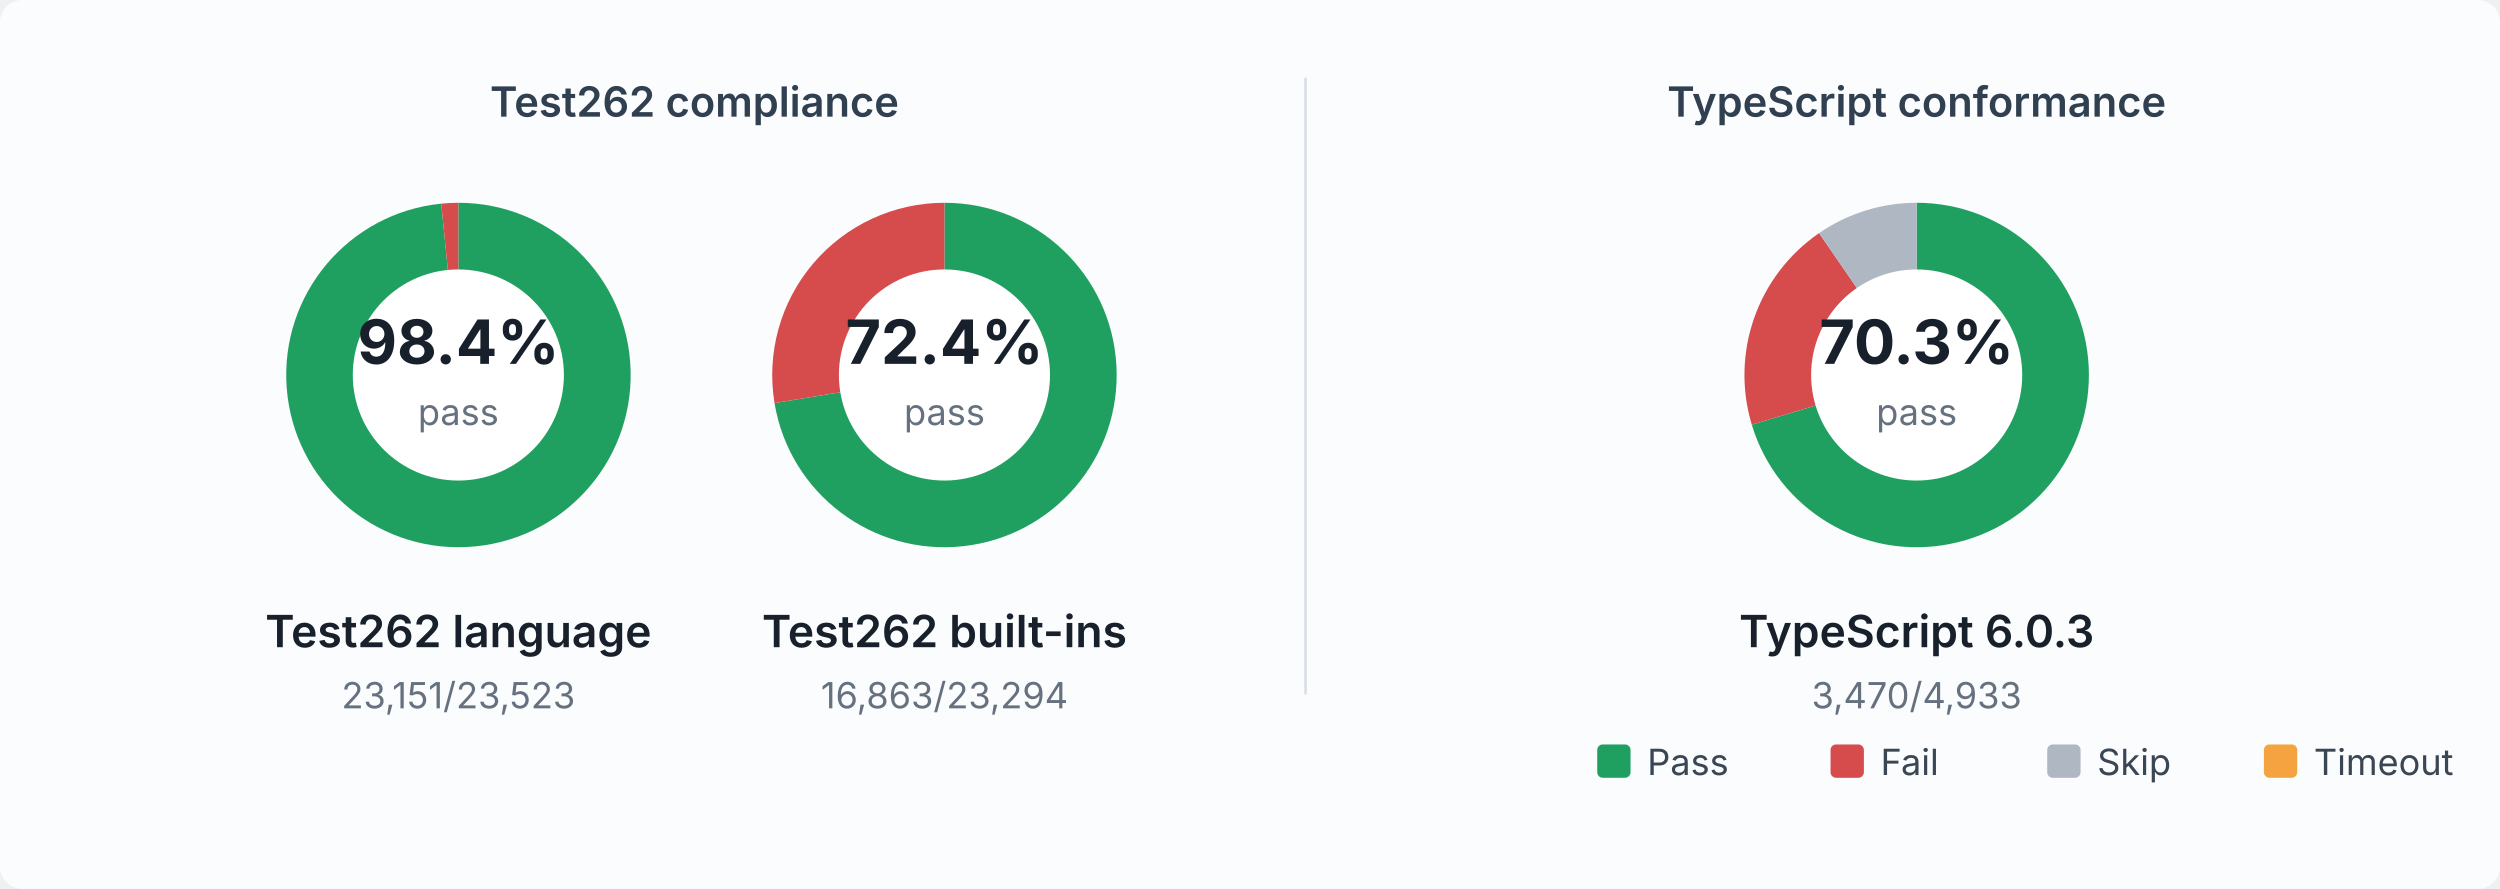
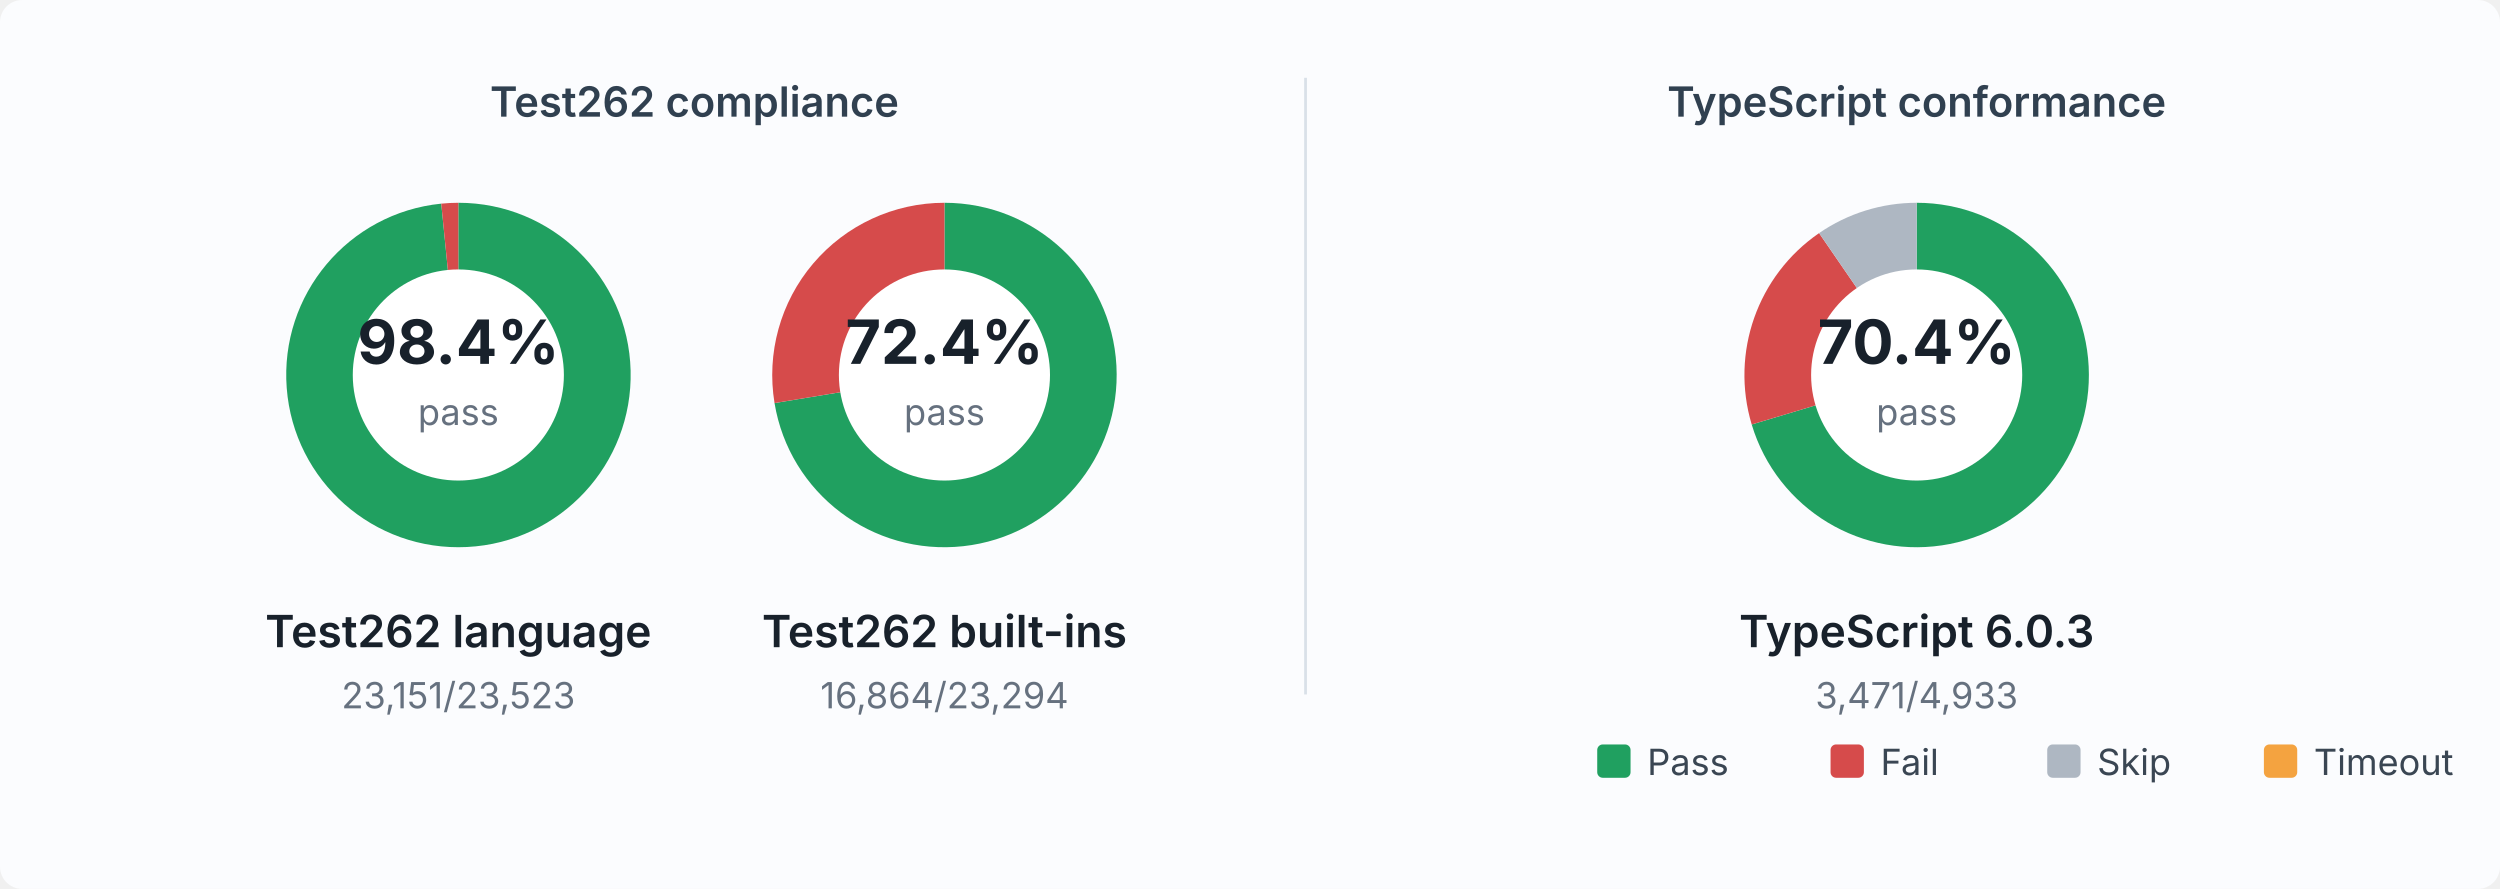
<svg xmlns="http://www.w3.org/2000/svg" width="900" height="320" viewBox="0 0 900 320" role="img" aria-labelledby="title desc">
  <style>
    .bg { fill: #fbfcfe; }
    .group { font: 600 15px system-ui, -apple-system, BlinkMacSystemFont, "Segoe UI", sans-serif; fill: #304050; }
    .title { font: 600 16px system-ui, -apple-system, BlinkMacSystemFont, "Segoe UI", sans-serif; fill: #18212b; }
    .percent { font: 700 22px system-ui, -apple-system, BlinkMacSystemFont, "Segoe UI", sans-serif; fill: #18212b; }
    .caption { font: 13px system-ui, -apple-system, BlinkMacSystemFont, "Segoe UI", sans-serif; fill: #66717f; }
    .legend { font: 13px system-ui, -apple-system, BlinkMacSystemFont, "Segoe UI", sans-serif; fill: #3a4653; }
  </style>
  <rect class="bg" x="0" y="0" width="900" height="320" rx="8" />
  <text x="250" y="42" text-anchor="middle" class="group">Test262 compliance</text>
  <text x="690" y="42" text-anchor="middle" class="group">TypeScript conformance</text>
  <line x1="470" y1="28" x2="470" y2="250" stroke="#d9e0e8" stroke-width="1" />
  <g aria-label="Test262 language">
    <path d="M 165.00 135.00 L 158.85 73.31 A 62.00 62.00 0 1 0 165.00 73.00 Z" fill="#20a060" />
    <path d="M 165.00 135.00 L 165.00 73.00 A 62.00 62.00 0 0 0 158.85 73.31 Z" fill="#d64b4b" />
    <circle cx="165" cy="135" r="38" fill="#ffffff" />
    <text x="165" y="131" text-anchor="middle" class="percent">98.4%</text>
    <text x="165" y="153" text-anchor="middle" class="caption">pass</text>
    <text x="165" y="233" text-anchor="middle" class="title">Test262 language</text>
    <text x="165" y="255" text-anchor="middle" class="caption">23,151/23,523</text>
  </g>
  <g aria-label="Test262 built-ins">
-     <path d="M 340.00 135.00 L 278.83 145.11 A 62.00 62.00 0 1 0 340.00 73.00 Z" fill="#20a060" />
-     <path d="M 340.00 135.00 L 340.00 73.00 A 62.00 62.00 0 0 0 278.83 145.11 Z" fill="#d64b4b" />
+     <path d="M 340.00 135.00 L 278.83 145.10 A 62.00 62.00 0 1 0 340.00 73.00 Z" fill="#20a060" />
+     <path d="M 340.00 135.00 L 340.00 73.00 A 62.00 62.00 0 0 0 278.83 145.10 Z" fill="#d64b4b" />
    <circle cx="340" cy="135" r="38" fill="#ffffff" />
    <text x="340" y="131" text-anchor="middle" class="percent">72.4%</text>
    <text x="340" y="153" text-anchor="middle" class="caption">pass</text>
    <text x="340" y="233" text-anchor="middle" class="title">Test262 built-ins</text>
-     <text x="340" y="255" text-anchor="middle" class="caption">16,863/23,294</text>
+     <text x="340" y="255" text-anchor="middle" class="caption">16,864/23,294</text>
  </g>
  <g aria-label="TypeScript 6.0.3">
-     <path d="M 690.00 135.00 L 630.64 152.89 A 62.00 62.00 0 1 0 690.00 73.00 Z" fill="#20a060" />
-     <path d="M 690.00 135.00 L 654.87 83.92 A 62.00 62.00 0 0 0 630.64 152.89 Z" fill="#d64b4b" />
+     <path d="M 690.00 135.00 L 630.61 152.81 A 62.00 62.00 0 1 0 690.00 73.00 Z" fill="#20a060" />
+     <path d="M 690.00 135.00 L 654.87 83.92 A 62.00 62.00 0 0 0 630.61 152.81 Z" fill="#d64b4b" />
    <path d="M 690.00 135.00 L 690.00 73.00 A 62.00 62.00 0 0 0 654.87 83.92 Z" fill="#aeb7c2" />
    <circle cx="690" cy="135" r="38" fill="#ffffff" />
-     <text x="690" y="131" text-anchor="middle" class="percent">70.3%</text>
+     <text x="690" y="131" text-anchor="middle" class="percent">70.4%</text>
    <text x="690" y="153" text-anchor="middle" class="caption">pass</text>
    <text x="690" y="233" text-anchor="middle" class="title">TypeScript 6.0.3</text>
-     <text x="690" y="255" text-anchor="middle" class="caption">3,470/4,933</text>
+     <text x="690" y="255" text-anchor="middle" class="caption">3,471/4,933</text>
  </g>
  <g transform="translate(575 278)">
    <rect x="0" y="-10" width="12" height="12" fill="#20a060" rx="2" />
    <text x="18" y="1" class="legend">Pass</text>
    <rect x="84" y="-10" width="12" height="12" fill="#d64b4b" rx="2" />
    <text x="102" y="1" class="legend">Fail</text>
    <rect x="162" y="-10" width="12" height="12" fill="#aeb7c2" rx="2" />
    <text x="180" y="1" class="legend">Skip</text>
    <rect x="240" y="-10" width="12" height="12" fill="#f4a340" rx="2" />
    <text x="258" y="1" class="legend">Timeout</text>
  </g>
</svg>
